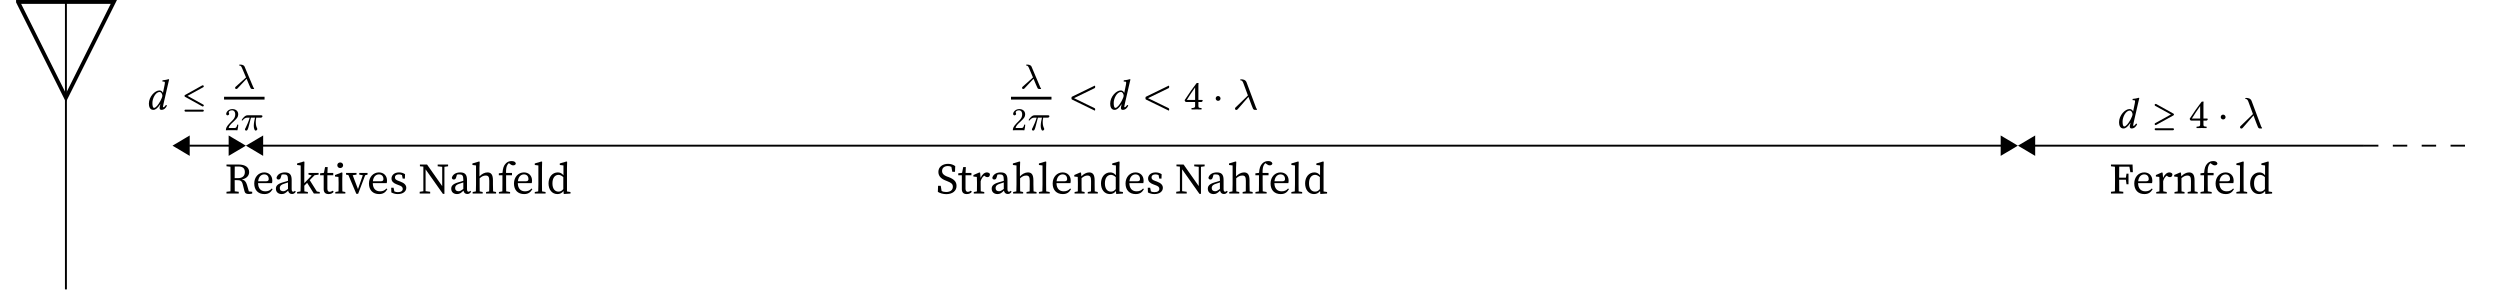
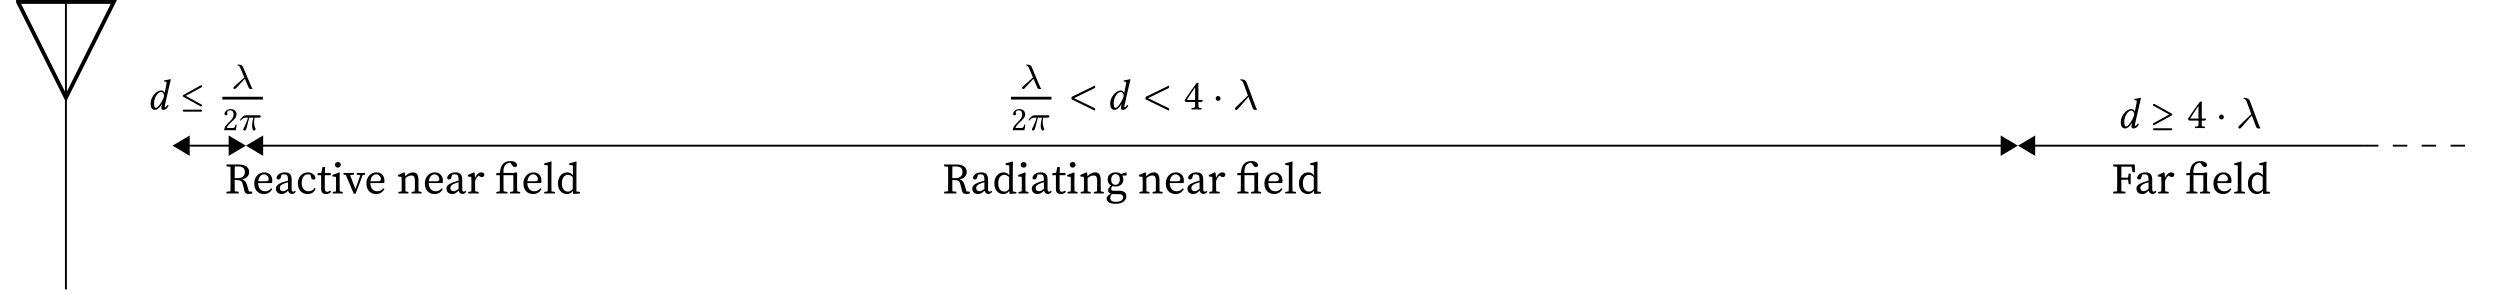
- <svg xmlns="http://www.w3.org/2000/svg" xmlns:xlink="http://www.w3.org/1999/xlink" width="510.235pt" height="60.125pt" viewBox="0 0 510.235 60.125">
+ <svg xmlns="http://www.w3.org/2000/svg" xmlns:xlink="http://www.w3.org/1999/xlink" width="510.235" height="60.125" viewBox="0 0 510.235 60.125">
  <defs>
    <g>
      <g id="glyph-0-0">
        <path d="M 2.516 -1.031 L 2.453 -0.797 C 2.391 -0.578 2.359 -0.422 2.359 -0.312 C 2.359 -0.141 2.422 0.094 2.719 0.094 C 3.266 0.094 3.625 -0.266 3.859 -0.766 C 3.812 -0.844 3.766 -0.906 3.656 -0.906 C 3.406 -0.578 3.25 -0.438 3.156 -0.438 C 3.125 -0.438 3.047 -0.453 3.047 -0.562 C 3.047 -0.641 3.109 -0.891 3.141 -1.062 L 4.078 -5.156 C 4.203 -5.734 4.297 -6.078 4.297 -6.078 C 4.297 -6.141 4.266 -6.172 4.188 -6.172 C 3.953 -6.078 3.312 -5.969 2.953 -5.938 L 2.922 -5.734 C 2.922 -5.703 2.938 -5.688 2.969 -5.688 L 3.25 -5.672 C 3.359 -5.672 3.438 -5.609 3.438 -5.422 C 3.438 -5.328 3.406 -5.172 3.375 -4.984 L 3.047 -3.391 L 3.031 -3.391 C 2.922 -3.656 2.672 -3.875 2.328 -3.875 C 1.391 -3.875 0.172 -2.578 0.172 -1.188 C 0.172 -0.703 0.297 0.094 1.078 0.094 C 1.531 0.094 1.953 -0.266 2.484 -1.047 Z M 2.516 -1.719 C 2.078 -0.922 1.578 -0.312 1.234 -0.312 C 0.953 -0.312 0.891 -0.828 0.891 -1.328 C 0.891 -2.266 1.547 -3.562 2.359 -3.562 C 2.703 -3.562 2.922 -3.109 2.922 -2.797 C 2.922 -2.594 2.766 -2.188 2.516 -1.719 Z M 2.516 -1.719 " />
      </g>
      <g id="glyph-0-1">
        <path d="M 0.969 -2.297 L 5.203 -4.359 C 5.312 -4.469 5.312 -4.75 5.203 -4.859 L 0.516 -2.578 C 0.469 -2.516 0.438 -2.391 0.438 -2.297 C 0.438 -2.219 0.469 -2.078 0.516 -2.031 L 5.203 0.25 C 5.312 0.156 5.312 -0.125 5.203 -0.234 Z M 0.969 -2.297 " />
      </g>
      <g id="glyph-0-2">
        <path d="M 3.797 -1.938 L 3.062 -1.938 L 3.062 -4.516 C 3.062 -4.969 3.062 -5.312 3.094 -5.375 L 3.062 -5.391 L 2.781 -5.391 C 2.719 -5.391 2.672 -5.344 2.641 -5.297 C 2.094 -4.609 1.062 -3.156 0.25 -1.891 C 0.281 -1.766 0.328 -1.516 0.594 -1.516 L 2.391 -1.516 L 2.391 -0.703 C 2.391 -0.297 2.062 -0.297 1.688 -0.281 C 1.625 -0.219 1.625 -0.031 1.688 0.016 C 1.969 0.016 2.312 0 2.719 0 C 3.062 0 3.406 0.016 3.688 0.016 C 3.734 -0.031 3.734 -0.219 3.688 -0.281 C 3.25 -0.312 3.062 -0.297 3.062 -0.703 L 3.062 -1.516 L 3.672 -1.516 C 3.797 -1.516 3.938 -1.688 3.938 -1.797 C 3.938 -1.891 3.906 -1.938 3.797 -1.938 Z M 2.391 -4.484 L 2.391 -1.938 L 0.703 -1.938 C 1.156 -2.656 1.781 -3.656 2.391 -4.484 Z M 2.391 -4.484 " />
      </g>
      <g id="glyph-1-0">
        <path d="M 4.25 0.047 L 0.719 0.047 C 0.594 0.047 0.516 0.125 0.516 0.25 C 0.516 0.359 0.594 0.453 0.719 0.453 L 4.25 0.453 C 4.359 0.453 4.453 0.359 4.453 0.25 C 4.453 0.125 4.359 0.047 4.25 0.047 Z M 4.25 -4.922 C 4.203 -4.922 4.172 -4.906 4.141 -4.906 L 0.609 -2.938 C 0.547 -2.906 0.516 -2.844 0.516 -2.766 C 0.516 -2.672 0.547 -2.625 0.609 -2.578 L 4.141 -0.625 C 4.172 -0.609 4.203 -0.594 4.25 -0.594 C 4.344 -0.594 4.453 -0.688 4.453 -0.812 C 4.453 -0.875 4.406 -0.953 4.344 -0.984 L 1.125 -2.766 L 4.344 -4.531 C 4.406 -4.578 4.453 -4.641 4.453 -4.719 C 4.453 -4.844 4.344 -4.922 4.25 -4.922 Z M 4.25 -4.922 " />
      </g>
      <g id="glyph-1-1">
        <path d="M 4.25 0.047 L 0.719 0.047 C 0.594 0.047 0.516 0.125 0.516 0.25 C 0.516 0.359 0.594 0.453 0.719 0.453 L 4.25 0.453 C 4.359 0.453 4.453 0.359 4.453 0.25 C 4.453 0.125 4.359 0.047 4.25 0.047 Z M 0.719 -0.594 C 0.75 -0.594 0.781 -0.609 0.812 -0.625 L 4.344 -2.578 C 4.406 -2.625 4.453 -2.672 4.453 -2.766 C 4.453 -2.844 4.406 -2.906 4.344 -2.938 L 0.812 -4.906 C 0.781 -4.906 0.75 -4.922 0.719 -4.922 C 0.609 -4.922 0.516 -4.844 0.516 -4.719 C 0.516 -4.641 0.547 -4.578 0.609 -4.531 L 3.828 -2.766 L 0.609 -0.984 C 0.547 -0.953 0.516 -0.875 0.516 -0.812 C 0.516 -0.688 0.609 -0.594 0.719 -0.594 Z M 0.719 -0.594 " />
      </g>
      <g id="glyph-2-0">
        <path d="M 2.859 -2.016 C 3.203 -1.219 3.609 -0.188 3.688 -0.094 C 3.828 0.078 3.953 0.078 4.062 0.078 L 4.203 0.078 C 4.344 0.078 4.406 0.078 4.406 -0.016 C 4.406 -0.047 4.391 -0.078 4.375 -0.078 C 4.281 -0.156 4.219 -0.328 4.188 -0.391 L 2.469 -4.453 C 2.422 -4.578 2.281 -4.906 1.531 -4.906 C 1.438 -4.906 1.344 -4.906 1.344 -4.797 C 1.344 -4.719 1.406 -4.703 1.453 -4.703 C 1.594 -4.688 1.734 -4.656 1.906 -4.266 L 2.75 -2.281 L 0.656 -0.406 C 0.578 -0.328 0.516 -0.281 0.516 -0.156 C 0.516 0.016 0.656 0.078 0.766 0.078 C 0.891 0.078 0.984 0 1 -0.031 Z M 2.859 -2.016 " />
      </g>
      <g id="glyph-2-1">
        <path d="M 2.203 -2.562 L 3.031 -2.562 C 2.938 -2.141 2.781 -1.5 2.781 -0.938 C 2.781 -0.656 2.812 -0.469 2.859 -0.312 C 2.969 0.047 3.062 0.078 3.172 0.078 C 3.328 0.078 3.5 -0.078 3.5 -0.25 C 3.5 -0.297 3.484 -0.328 3.453 -0.406 C 3.312 -0.656 3.188 -1.062 3.188 -1.641 C 3.188 -1.781 3.188 -2.062 3.281 -2.562 L 4.172 -2.562 C 4.297 -2.562 4.344 -2.562 4.422 -2.625 C 4.531 -2.688 4.547 -2.797 4.547 -2.844 C 4.547 -3.047 4.359 -3.047 4.25 -3.047 L 1.578 -3.047 C 1.297 -3.047 1.094 -2.984 0.781 -2.688 C 0.594 -2.516 0.312 -2.141 0.312 -2.078 C 0.312 -1.984 0.406 -1.984 0.438 -1.984 C 0.516 -1.984 0.516 -2 0.562 -2.062 C 0.922 -2.562 1.359 -2.562 1.516 -2.562 L 1.953 -2.562 C 1.734 -1.781 1.344 -0.953 1.141 -0.531 C 1.094 -0.438 1.031 -0.297 1 -0.266 C 1 -0.234 0.984 -0.203 0.984 -0.156 C 0.984 -0.047 1.062 0.078 1.234 0.078 C 1.516 0.078 1.594 -0.25 1.766 -0.875 Z M 2.203 -2.562 " />
      </g>
      <g id="glyph-3-0">
        <path d="M 0.438 -3.312 C 0.438 -3.156 0.562 -3.031 0.719 -3.031 C 0.828 -3.031 1.047 -3.156 1.047 -3.312 C 1.047 -3.375 1.031 -3.406 1.016 -3.453 C 1 -3.516 0.953 -3.578 0.953 -3.625 C 0.953 -3.812 1.141 -4.062 1.656 -4.062 C 1.906 -4.062 2.281 -3.891 2.281 -3.203 C 2.281 -2.75 2.109 -2.391 1.688 -1.969 L 1.172 -1.453 C 0.484 -0.734 0.375 -0.406 0.375 0.016 C 0.375 0.016 0.734 0 0.953 0 L 2.188 0 C 2.422 0 2.734 0.016 2.734 0.016 C 2.828 -0.359 2.906 -0.891 2.906 -1.109 C 2.875 -1.141 2.781 -1.156 2.703 -1.141 C 2.578 -0.641 2.469 -0.453 2.203 -0.453 L 0.953 -0.453 C 0.953 -0.797 1.438 -1.281 1.469 -1.312 L 2.188 -2 C 2.594 -2.391 2.891 -2.703 2.891 -3.234 C 2.891 -4 2.281 -4.312 1.703 -4.312 C 0.922 -4.312 0.438 -3.734 0.438 -3.312 Z M 0.438 -3.312 " />
      </g>
      <g id="glyph-4-0">
-         <path d="M 2.844 -5.516 C 3.75 -5.516 4.141 -5.109 4.141 -4.375 C 4.141 -3.656 3.703 -3.141 2.734 -3.141 L 2.062 -3.141 C 2.062 -3.984 2.062 -4.734 2.078 -5.516 Z M 0.391 -5.562 L 1.203 -5.469 C 1.219 -4.703 1.219 -3.938 1.219 -3.172 L 1.219 -2.734 C 1.219 -1.969 1.219 -1.203 1.203 -0.453 L 0.391 -0.359 L 0.391 0 L 2.891 0 L 2.891 -0.359 L 2.078 -0.453 C 2.062 -1.172 2.062 -1.891 2.062 -2.734 L 2.5 -2.734 C 3.203 -2.734 3.531 -2.609 3.703 -1.891 L 4.062 -0.484 C 4.172 -0.047 4.406 0.094 4.969 0.094 C 5.25 0.094 5.453 0.047 5.641 0 L 5.641 -0.359 L 4.953 -0.438 L 4.578 -1.75 C 4.375 -2.453 4.062 -2.766 3.516 -2.875 C 4.516 -3.047 5.016 -3.688 5.016 -4.375 C 5.016 -5.344 4.219 -5.922 2.859 -5.922 L 0.391 -5.922 Z M 0.391 -5.562 " />
+         <path d="M 2.844 -5.516 C 3.75 -5.516 4.141 -5.109 4.141 -4.359 C 4.141 -3.656 3.703 -3.141 2.734 -3.141 L 2.062 -3.141 C 2.062 -3.984 2.062 -4.734 2.078 -5.516 Z M 1.219 -2.734 C 1.219 -1.969 1.219 -1.203 1.203 -0.453 L 0.391 -0.359 L 0.391 0 L 2.891 0 L 2.891 -0.359 L 2.078 -0.453 C 2.062 -1.172 2.062 -1.891 2.062 -2.734 L 2.5 -2.734 C 3.203 -2.734 3.531 -2.609 3.703 -1.891 L 4.062 -0.484 C 4.172 -0.047 4.406 0.094 4.969 0.094 C 5.25 0.094 5.453 0.047 5.641 0 L 5.641 -0.359 L 4.953 -0.438 L 4.578 -1.75 C 4.375 -2.453 4.047 -2.766 3.531 -2.875 C 4.516 -3.047 5.016 -3.672 5.016 -4.375 C 5.016 -5.344 4.219 -5.922 2.859 -5.922 L 0.391 -5.922 L 0.391 -5.547 L 1.203 -5.453 C 1.219 -4.703 1.219 -3.938 1.219 -3.172 Z M 1.219 -2.734 " />
      </g>
      <g id="glyph-4-1">
-         <path d="M 2.422 -3.906 C 2.984 -3.906 3.344 -3.562 3.344 -2.953 C 3.344 -2.703 3.25 -2.5 2.766 -2.5 L 1.188 -2.5 C 1.297 -3.516 1.875 -3.906 2.422 -3.906 Z M 2.453 0.109 C 3.359 0.109 3.781 -0.281 4.141 -0.891 L 3.969 -1.031 C 3.609 -0.625 3.203 -0.453 2.656 -0.453 C 1.75 -0.453 1.188 -1.031 1.172 -2.125 L 4.016 -2.125 C 4.047 -2.234 4.078 -2.422 4.078 -2.625 C 4.078 -3.688 3.359 -4.312 2.422 -4.312 C 1.312 -4.312 0.391 -3.406 0.391 -2.047 C 0.391 -0.688 1.203 0.109 2.453 0.109 Z M 2.453 0.109 " />
+         <path d="M 2.375 -3.906 C 2.922 -3.906 3.344 -3.453 3.344 -2.953 C 3.344 -2.703 3.25 -2.5 2.828 -2.5 L 1.219 -2.5 C 1.312 -3.516 1.891 -3.906 2.375 -3.906 Z M 2.438 -4.312 C 1.328 -4.312 0.391 -3.406 0.391 -2.062 C 0.391 -0.703 1.172 0.109 2.375 0.109 C 3.172 0.109 3.734 -0.281 4.062 -0.906 L 3.859 -1.078 C 3.531 -0.703 3.188 -0.453 2.625 -0.453 C 1.781 -0.453 1.219 -1.031 1.188 -2.125 L 4.016 -2.125 C 4.047 -2.234 4.078 -2.422 4.078 -2.625 C 4.078 -3.688 3.359 -4.312 2.438 -4.312 Z M 2.438 -4.312 " />
      </g>
      <g id="glyph-4-2">
-         <path d="M 3.672 0.094 C 3.984 0.094 4.234 -0.031 4.453 -0.375 L 4.266 -0.562 C 4.172 -0.453 4.078 -0.375 3.922 -0.375 C 3.734 -0.375 3.609 -0.516 3.609 -0.891 L 3.609 -2.781 C 3.609 -3.891 3.172 -4.312 2.234 -4.312 C 1.328 -4.312 0.688 -3.891 0.516 -3.219 C 0.547 -2.984 0.688 -2.859 0.922 -2.859 C 1.172 -2.859 1.312 -3 1.391 -3.281 L 1.562 -3.859 C 1.75 -3.906 1.906 -3.906 2.031 -3.906 C 2.625 -3.906 2.859 -3.703 2.859 -2.844 L 2.859 -2.594 C 2.531 -2.5 2.203 -2.391 1.859 -2.297 C 0.641 -1.953 0.391 -1.5 0.391 -0.984 C 0.391 -0.25 0.938 0.109 1.578 0.109 C 2.109 0.109 2.391 -0.109 2.891 -0.594 C 2.953 -0.172 3.25 0.094 3.672 0.094 Z M 1.188 -1.109 C 1.188 -1.391 1.25 -1.75 2.062 -2 C 2.328 -2.094 2.594 -2.172 2.859 -2.266 L 2.859 -0.938 C 2.328 -0.547 2.156 -0.469 1.891 -0.469 C 1.484 -0.469 1.188 -0.656 1.188 -1.109 Z M 1.188 -1.109 " />
+         <path d="M 3.672 0.094 C 3.984 0.094 4.234 -0.031 4.453 -0.375 L 4.266 -0.562 C 4.172 -0.453 4.078 -0.375 3.922 -0.375 C 3.734 -0.375 3.609 -0.516 3.609 -0.891 L 3.609 -2.781 C 3.609 -3.891 3.172 -4.312 2.234 -4.312 C 1.328 -4.312 0.688 -3.891 0.516 -3.219 C 0.547 -2.984 0.688 -2.859 0.922 -2.859 C 1.172 -2.859 1.312 -3 1.391 -3.281 L 1.562 -3.859 C 1.75 -3.906 1.906 -3.906 2.031 -3.906 C 2.625 -3.906 2.859 -3.703 2.859 -2.844 L 2.859 -2.625 C 2.516 -2.531 2.141 -2.422 1.859 -2.328 C 0.672 -1.891 0.391 -1.5 0.391 -0.984 C 0.391 -0.25 0.938 0.109 1.578 0.109 C 2.109 0.109 2.391 -0.109 2.891 -0.594 C 2.953 -0.172 3.25 0.094 3.672 0.094 Z M 1.188 -1.125 C 1.188 -1.391 1.281 -1.719 2.047 -2.031 C 2.234 -2.094 2.562 -2.203 2.859 -2.297 L 2.859 -0.922 C 2.359 -0.578 2.188 -0.469 1.891 -0.469 C 1.484 -0.469 1.188 -0.656 1.188 -1.125 Z M 1.188 -1.125 " />
      </g>
      <g id="glyph-4-3">
-         <path d="M 0.219 0 L 2.422 0 L 2.422 -0.312 L 1.703 -0.438 C 1.703 -0.828 1.688 -1.219 1.688 -1.594 L 2.266 -2.188 L 3.641 0 L 4.844 0 L 4.844 -0.312 L 4.25 -0.422 L 2.797 -2.734 L 3.781 -3.734 L 4.609 -3.859 L 4.609 -4.203 L 2.547 -4.203 L 2.547 -3.859 L 3.203 -3.703 L 2.516 -2.984 L 1.688 -2.125 L 1.688 -5.203 L 1.719 -6.469 L 1.594 -6.547 L 0.219 -6.141 L 0.219 -5.828 L 0.953 -5.734 L 0.953 -1.859 C 0.953 -1.391 0.938 -0.906 0.922 -0.438 L 0.219 -0.312 Z M 0.219 0 " />
+         <path d="M 2.453 -3.906 C 2.594 -3.906 2.766 -3.891 2.922 -3.844 L 3.094 -3.25 C 3.141 -3 3.266 -2.828 3.578 -2.828 C 3.797 -2.828 3.938 -2.938 3.984 -3.172 C 3.859 -3.828 3.203 -4.312 2.422 -4.312 C 1.359 -4.312 0.375 -3.484 0.375 -2.094 C 0.375 -0.719 1.156 0.109 2.359 0.109 C 3.188 0.109 3.766 -0.281 4 -1.016 L 3.781 -1.125 C 3.516 -0.703 3.062 -0.453 2.562 -0.453 C 1.734 -0.453 1.156 -1.062 1.156 -2.172 C 1.156 -3.312 1.703 -3.906 2.453 -3.906 Z M 2.453 -3.906 " />
      </g>
      <g id="glyph-4-4">
-         <path d="M 1.812 0.109 C 2.266 0.109 2.625 -0.047 2.859 -0.359 L 2.641 -0.578 C 2.422 -0.422 2.25 -0.344 2.047 -0.344 C 1.75 -0.344 1.562 -0.547 1.562 -0.984 L 1.562 -3.734 L 2.766 -3.734 L 2.766 -4.203 L 1.578 -4.203 L 1.625 -5.406 L 1.094 -5.406 L 0.859 -4.219 L 0.078 -4.125 L 0.078 -3.734 L 0.812 -3.734 L 0.812 -1.641 C 0.812 -1.297 0.812 -1.109 0.812 -0.891 C 0.812 -0.203 1.188 0.109 1.812 0.109 Z M 1.812 0.109 " />
+         <path d="M 1.562 -0.984 L 1.562 -3.734 L 2.766 -3.734 L 2.766 -4.203 L 1.578 -4.203 L 1.625 -5.406 L 1.094 -5.406 L 0.859 -4.219 L 0.078 -4.125 L 0.078 -3.734 L 0.812 -3.734 L 0.812 -1.641 C 0.812 -1.297 0.812 -1.109 0.812 -0.891 C 0.812 -0.203 1.188 0.109 1.812 0.109 C 2.266 0.109 2.625 -0.047 2.859 -0.359 L 2.641 -0.578 C 2.422 -0.422 2.25 -0.344 2.047 -0.344 C 1.75 -0.344 1.562 -0.547 1.562 -0.984 Z M 1.562 -0.984 " />
      </g>
      <g id="glyph-4-5">
-         <path d="M 0.312 0 L 2.359 0 L 2.359 -0.312 L 1.75 -0.438 C 1.75 -0.891 1.734 -1.469 1.734 -1.859 L 1.734 -3.031 L 1.766 -4.234 L 1.625 -4.312 L 0.25 -3.781 L 0.25 -3.469 L 0.953 -3.391 C 0.969 -3.031 0.984 -2.766 0.984 -2.266 L 0.984 -1.859 C 0.984 -1.453 0.969 -0.891 0.969 -0.438 L 0.312 -0.312 Z M 1.312 -5.203 C 1.641 -5.203 1.906 -5.438 1.906 -5.781 C 1.906 -6.109 1.641 -6.344 1.312 -6.344 C 0.969 -6.344 0.719 -6.109 0.719 -5.781 C 0.719 -5.438 0.969 -5.203 1.312 -5.203 Z M 1.312 -5.203 " />
+         <path d="M 1.359 -5.281 C 1.688 -5.281 1.953 -5.531 1.953 -5.859 C 1.953 -6.203 1.688 -6.422 1.359 -6.422 C 1.016 -6.422 0.766 -6.203 0.766 -5.859 C 0.766 -5.531 1.016 -5.281 1.359 -5.281 Z M 2.359 -0.312 L 1.75 -0.438 C 1.734 -0.891 1.719 -1.469 1.719 -1.859 L 1.719 -3.031 L 1.75 -4.234 L 1.625 -4.312 L 0.25 -3.781 L 0.25 -3.469 L 0.969 -3.391 C 0.984 -3.031 0.984 -2.766 0.984 -2.266 L 0.984 -1.859 C 0.984 -1.469 0.984 -0.891 0.969 -0.438 L 0.312 -0.312 L 0.312 0 L 2.359 0 Z M 2.359 -0.312 " />
      </g>
      <g id="glyph-4-6">
-         <path d="M 2.703 -3.859 L 3.422 -3.734 L 2.438 -0.906 L 1.359 -3.734 L 2.141 -3.859 L 2.141 -4.203 L 0 -4.203 L 0 -3.859 L 0.484 -3.766 L 2.094 0.047 L 2.469 0.047 L 3.906 -3.734 L 4.391 -3.859 L 4.391 -4.203 L 2.703 -4.203 Z M 2.703 -3.859 " />
+         <path d="M 2.703 -3.859 L 3.438 -3.734 L 2.438 -0.906 L 1.359 -3.734 L 2.141 -3.859 L 2.141 -4.203 L 0 -4.203 L 0 -3.859 L 0.484 -3.766 L 2.094 0.047 L 2.469 0.047 L 3.906 -3.734 L 4.391 -3.859 L 4.391 -4.203 L 2.703 -4.203 Z M 2.703 -3.859 " />
      </g>
      <g id="glyph-4-7">
-         <path d="M 1.766 0.109 C 2.906 0.109 3.5 -0.484 3.5 -1.156 C 3.5 -1.703 3.156 -2.125 2.266 -2.453 L 2 -2.547 C 1.391 -2.766 1.188 -2.922 1.188 -3.312 C 1.188 -3.672 1.469 -3.906 2 -3.906 C 2.219 -3.906 2.422 -3.859 2.625 -3.766 L 2.766 -3.047 L 3.219 -3.047 L 3.25 -3.953 C 2.875 -4.188 2.5 -4.312 2.016 -4.312 C 1.031 -4.312 0.484 -3.719 0.484 -3.062 C 0.484 -2.469 0.906 -2.109 1.547 -1.875 L 1.953 -1.719 C 2.516 -1.531 2.781 -1.328 2.781 -0.953 C 2.781 -0.562 2.453 -0.281 1.781 -0.281 C 1.516 -0.281 1.281 -0.328 1.062 -0.438 L 0.906 -1.188 L 0.422 -1.188 L 0.453 -0.219 C 0.891 0 1.281 0.109 1.766 0.109 Z M 1.766 0.109 " />
+         <path d="M 3.328 -4.312 C 2.781 -4.312 2.172 -3.984 1.75 -3.516 L 1.672 -4.234 L 1.531 -4.312 L 0.297 -3.781 L 0.297 -3.469 L 1 -3.391 C 1.016 -3.031 1.031 -2.766 1.031 -2.281 L 1.031 -1.859 C 1.031 -1.453 1.016 -0.891 1.016 -0.438 L 0.359 -0.312 L 0.359 0 L 2.406 0 L 2.406 -0.312 L 1.797 -0.438 C 1.781 -0.891 1.781 -1.469 1.781 -1.859 L 1.781 -3.141 C 2.234 -3.516 2.578 -3.672 2.984 -3.672 C 3.5 -3.672 3.719 -3.422 3.719 -2.609 L 3.719 -1.859 C 3.719 -1.453 3.703 -0.875 3.703 -0.438 L 3.047 -0.312 L 3.047 0 L 5.094 0 L 5.094 -0.312 L 4.469 -0.438 C 4.469 -0.891 4.453 -1.453 4.453 -1.859 L 4.453 -2.672 C 4.453 -3.844 4.078 -4.312 3.328 -4.312 Z M 3.328 -4.312 " />
      </g>
      <g id="glyph-4-8">
-         <path d="M 4.016 -5.562 L 4.938 -5.453 L 4.938 -1.516 L 1.844 -5.922 L 0.391 -5.922 L 0.391 -5.562 L 1.094 -5.5 L 1.094 -0.469 L 0.344 -0.359 L 0.344 0 L 2.484 0 L 2.484 -0.359 L 1.547 -0.484 L 1.547 -4.938 L 5.078 0.062 L 5.391 0.062 L 5.391 -5.453 L 6.141 -5.562 L 6.141 -5.922 L 4.016 -5.922 Z M 4.016 -5.562 " />
+         <path d="M 0.375 0 L 2.516 0 L 2.516 -0.312 L 1.797 -0.453 C 1.781 -0.891 1.781 -1.469 1.781 -1.859 L 1.781 -2.516 C 1.922 -3.031 2.156 -3.391 2.516 -3.656 L 2.625 -3.562 C 2.781 -3.422 2.953 -3.344 3.156 -3.344 C 3.516 -3.344 3.672 -3.578 3.672 -3.984 C 3.578 -4.188 3.312 -4.312 3.047 -4.312 C 2.562 -4.312 2.062 -3.891 1.766 -3.188 L 1.672 -4.234 L 1.531 -4.312 L 0.297 -3.781 L 0.297 -3.469 L 1 -3.391 C 1.016 -3.031 1.031 -2.766 1.031 -2.281 L 1.031 -1.859 C 1.031 -1.453 1.016 -0.875 1.016 -0.438 L 0.375 -0.312 Z M 0.375 0 " />
      </g>
      <g id="glyph-4-9">
-         <path d="M 0.266 0 L 2.312 0 L 2.312 -0.312 L 1.703 -0.438 C 1.703 -0.891 1.688 -1.469 1.688 -1.859 L 1.688 -3.109 C 2.141 -3.516 2.5 -3.672 2.938 -3.672 C 3.453 -3.672 3.656 -3.422 3.656 -2.609 L 3.656 -1.859 C 3.656 -1.453 3.656 -0.875 3.641 -0.438 L 3 -0.312 L 3 0 L 5.047 0 L 5.047 -0.312 L 4.438 -0.438 C 4.422 -0.891 4.406 -1.453 4.406 -1.859 L 4.406 -2.672 C 4.406 -3.844 4.047 -4.312 3.281 -4.312 C 2.719 -4.312 2.094 -3.984 1.656 -3.5 L 1.656 -5.203 L 1.703 -6.469 L 1.578 -6.547 L 0.219 -6.141 L 0.219 -5.828 L 0.953 -5.734 L 0.953 -1.859 C 0.953 -1.469 0.938 -0.891 0.922 -0.438 L 0.266 -0.312 Z M 0.266 0 " />
+         <path d="M 0.312 0 L 2.594 0 L 2.594 -0.312 L 1.797 -0.453 C 1.797 -0.922 1.781 -1.391 1.781 -1.859 L 1.781 -3.734 L 3.781 -3.734 C 3.797 -3.281 3.797 -2.922 3.797 -2.312 L 3.797 -1.859 C 3.797 -1.469 3.797 -0.891 3.781 -0.438 L 3.125 -0.312 L 3.125 0 L 5.172 0 L 5.172 -0.312 L 4.578 -0.438 C 4.562 -0.891 4.547 -1.469 4.547 -1.859 L 4.547 -3.062 L 4.578 -4.234 L 4.438 -4.312 L 3.781 -4.203 L 1.766 -4.203 C 1.75 -5.062 1.875 -5.547 2.188 -5.875 C 2.422 -6.109 2.766 -6.266 3.172 -6.297 L 3.562 -5.75 C 3.719 -5.531 3.906 -5.391 4.125 -5.391 C 4.359 -5.391 4.516 -5.547 4.562 -5.734 C 4.562 -6.281 3.969 -6.625 3.188 -6.625 C 2.688 -6.625 2.188 -6.5 1.766 -6.125 C 1.297 -5.703 1.125 -5.172 1.047 -4.219 L 0.297 -4.125 L 0.297 -3.734 L 1.031 -3.734 L 1.031 -1.859 C 1.031 -1.391 1.031 -0.906 1.016 -0.438 L 0.312 -0.312 Z M 0.312 0 " />
      </g>
      <g id="glyph-4-10">
-         <path d="M 0.312 0 L 2.594 0 L 2.594 -0.312 L 1.797 -0.453 C 1.797 -0.922 1.781 -1.391 1.781 -1.859 L 1.781 -3.734 L 2.984 -3.734 L 2.984 -4.203 L 1.766 -4.203 C 1.75 -5.125 1.859 -5.578 2.094 -5.922 C 2.172 -6.047 2.25 -6.141 2.359 -6.203 L 2.594 -6.016 C 2.812 -5.844 3 -5.75 3.234 -5.75 C 3.562 -5.75 3.75 -5.922 3.766 -6.156 C 3.672 -6.5 3.328 -6.625 2.922 -6.625 C 2.516 -6.625 2.125 -6.531 1.766 -6.188 C 1.266 -5.703 1.125 -5.156 1.047 -4.219 L 0.297 -4.125 L 0.297 -3.734 L 1.031 -3.734 L 1.031 -1.859 C 1.031 -1.391 1.031 -0.906 1.016 -0.438 L 0.312 -0.312 Z M 0.312 0 " />
+         <path d="M 0.219 -6.141 L 0.219 -5.828 L 0.953 -5.734 L 0.953 -1.859 C 0.953 -1.391 0.938 -0.922 0.922 -0.438 L 0.219 -0.312 L 0.219 0 L 2.422 0 L 2.422 -0.312 L 1.703 -0.438 C 1.703 -0.906 1.688 -1.391 1.688 -1.859 L 1.688 -5.203 L 1.719 -6.469 L 1.594 -6.531 Z M 0.219 -6.141 " />
      </g>
      <g id="glyph-4-11">
-         <path d="M 0.219 0 L 2.422 0 L 2.422 -0.312 L 1.703 -0.438 C 1.703 -0.906 1.688 -1.391 1.688 -1.859 L 1.688 -5.203 L 1.719 -6.469 L 1.594 -6.547 L 0.219 -6.141 L 0.219 -5.828 L 0.953 -5.734 L 0.953 -1.859 C 0.953 -1.391 0.938 -0.922 0.922 -0.438 L 0.219 -0.312 Z M 0.219 0 " />
+         <path d="M 1.188 -2.078 C 1.188 -3.281 1.766 -3.812 2.422 -3.812 C 2.703 -3.812 3 -3.703 3.406 -3.359 L 3.406 -0.906 C 3.094 -0.531 2.812 -0.391 2.422 -0.391 C 1.719 -0.391 1.188 -0.922 1.188 -2.078 Z M 4.875 0 L 4.875 -0.312 L 4.156 -0.422 L 4.156 -5.203 L 4.188 -6.469 L 4.062 -6.531 L 2.688 -6.141 L 2.688 -5.828 L 3.438 -5.734 L 3.438 -3.734 C 3.078 -4.172 2.703 -4.312 2.281 -4.312 C 1.203 -4.312 0.391 -3.406 0.391 -2.062 C 0.391 -0.766 1.125 0.109 2.203 0.109 C 2.75 0.109 3.125 -0.109 3.438 -0.531 L 3.5 0.094 Z M 4.875 0 " />
      </g>
      <g id="glyph-4-12">
-         <path d="M 1.188 -2.078 C 1.188 -3.281 1.766 -3.812 2.422 -3.812 C 2.703 -3.812 3 -3.703 3.406 -3.359 L 3.406 -0.906 C 3.094 -0.531 2.812 -0.391 2.422 -0.391 C 1.719 -0.391 1.188 -0.922 1.188 -2.078 Z M 3.5 0.094 L 4.875 0 L 4.875 -0.312 L 4.156 -0.422 L 4.156 -5.203 L 4.188 -6.469 L 4.062 -6.547 L 2.688 -6.141 L 2.688 -5.828 L 3.438 -5.734 L 3.438 -3.734 C 3.062 -4.172 2.703 -4.312 2.281 -4.312 C 1.203 -4.312 0.391 -3.406 0.391 -2.062 C 0.391 -0.766 1.125 0.109 2.203 0.109 C 2.75 0.109 3.125 -0.109 3.438 -0.516 Z M 3.5 0.094 " />
+         <path d="M 2.125 -3.953 C 2.672 -3.953 3 -3.516 3 -2.891 C 3 -2.234 2.656 -1.766 2.094 -1.766 C 1.547 -1.766 1.234 -2.203 1.234 -2.859 C 1.234 -3.5 1.578 -3.953 2.125 -3.953 Z M 0.516 -2.859 C 0.516 -2.266 0.781 -1.844 1.203 -1.625 C 0.766 -1.219 0.594 -0.906 0.594 -0.641 C 0.594 -0.297 0.797 -0.078 1.188 0.031 C 0.531 0.359 0.312 0.656 0.312 1.047 C 0.312 1.672 0.859 2.109 2.156 2.109 C 3.594 2.109 4.328 1.359 4.328 0.578 C 4.328 -0.125 3.875 -0.562 2.906 -0.562 L 1.75 -0.562 C 1.328 -0.562 1.234 -0.703 1.234 -0.953 C 1.234 -1.156 1.312 -1.312 1.453 -1.516 C 1.656 -1.453 1.875 -1.422 2.109 -1.422 C 3.031 -1.422 3.719 -1.938 3.719 -2.859 C 3.719 -3.188 3.641 -3.453 3.516 -3.672 L 4.375 -3.672 L 4.375 -4.234 L 4.25 -4.312 L 3.25 -3.969 C 2.969 -4.203 2.578 -4.312 2.125 -4.312 C 1.203 -4.312 0.516 -3.797 0.516 -2.859 Z M 2.188 1.703 C 1.484 1.703 1.047 1.484 1.047 0.906 C 1.047 0.609 1.141 0.375 1.391 0.109 C 1.5 0.109 1.625 0.125 1.75 0.125 L 2.781 0.125 C 3.422 0.125 3.672 0.422 3.672 0.812 C 3.672 1.312 3.141 1.703 2.188 1.703 Z M 2.188 1.703 " />
      </g>
      <g id="glyph-4-13">
-         <path d="M 2.078 0.125 C 3.312 0.125 4.172 -0.5 4.172 -1.547 C 4.172 -2.391 3.719 -2.906 2.562 -3.359 L 2.203 -3.484 C 1.578 -3.734 1.219 -4.062 1.219 -4.609 C 1.219 -5.266 1.734 -5.609 2.406 -5.609 C 2.672 -5.609 2.906 -5.562 3.125 -5.438 L 3.312 -4.438 L 3.859 -4.438 L 3.906 -5.594 C 3.531 -5.875 3.047 -6.062 2.453 -6.062 C 1.328 -6.062 0.469 -5.438 0.469 -4.422 C 0.469 -3.516 1.078 -2.984 1.984 -2.641 L 2.328 -2.5 C 3.094 -2.203 3.422 -1.953 3.422 -1.375 C 3.422 -0.703 2.891 -0.312 2.047 -0.312 C 1.672 -0.312 1.406 -0.375 1.125 -0.531 L 0.953 -1.578 L 0.406 -1.578 L 0.359 -0.344 C 0.766 -0.078 1.422 0.125 2.078 0.125 Z M 2.078 0.125 " />
-       </g>
-       <g id="glyph-4-14">
-         <path d="M 0.375 0 L 2.516 0 L 2.516 -0.312 L 1.797 -0.453 C 1.781 -0.891 1.781 -1.469 1.781 -1.859 L 1.781 -2.516 C 1.922 -3.031 2.156 -3.391 2.516 -3.656 L 2.625 -3.562 C 2.781 -3.422 2.953 -3.344 3.156 -3.344 C 3.516 -3.344 3.672 -3.578 3.672 -3.984 C 3.578 -4.188 3.312 -4.312 3.047 -4.312 C 2.562 -4.312 2.062 -3.891 1.766 -3.188 L 1.672 -4.234 L 1.531 -4.312 L 0.297 -3.781 L 0.297 -3.469 L 1 -3.391 C 1.016 -3.031 1.031 -2.766 1.031 -2.281 L 1.031 -1.859 C 1.031 -1.453 1.016 -0.875 1.016 -0.438 L 0.375 -0.312 Z M 0.375 0 " />
-       </g>
-       <g id="glyph-4-15">
-         <path d="M 0.359 0 L 2.406 0 L 2.406 -0.312 L 1.797 -0.438 C 1.781 -0.891 1.781 -1.469 1.781 -1.859 L 1.781 -3.141 C 2.234 -3.516 2.578 -3.672 2.984 -3.672 C 3.5 -3.672 3.719 -3.422 3.719 -2.609 L 3.719 -1.859 C 3.719 -1.453 3.703 -0.875 3.703 -0.438 L 3.047 -0.312 L 3.047 0 L 5.094 0 L 5.094 -0.312 L 4.469 -0.438 C 4.469 -0.891 4.453 -1.453 4.453 -1.859 L 4.453 -2.672 C 4.453 -3.844 4.078 -4.312 3.328 -4.312 C 2.781 -4.312 2.172 -3.984 1.75 -3.516 L 1.672 -4.234 L 1.531 -4.312 L 0.297 -3.781 L 0.297 -3.469 L 1 -3.391 C 1.016 -3.031 1.031 -2.766 1.031 -2.281 L 1.031 -1.859 C 1.031 -1.453 1.016 -0.891 1.016 -0.438 L 0.359 -0.312 Z M 0.359 0 " />
-       </g>
-       <g id="glyph-4-16">
-         <path d="M 0.391 -5.562 L 1.203 -5.469 C 1.219 -4.703 1.219 -3.938 1.219 -3.172 L 1.219 -2.734 C 1.219 -1.969 1.219 -1.203 1.203 -0.453 L 0.391 -0.359 L 0.391 0 L 2.906 0 L 2.906 -0.359 L 2.078 -0.453 C 2.062 -1.188 2.062 -1.938 2.062 -2.812 L 3.438 -2.812 L 3.562 -1.891 L 3.969 -1.891 L 3.969 -4.062 L 3.562 -4.062 L 3.438 -3.234 L 2.062 -3.234 C 2.062 -3.953 2.062 -4.734 2.078 -5.484 L 4.156 -5.484 L 4.344 -4.359 L 4.859 -4.359 L 4.797 -5.922 L 0.391 -5.922 Z M 0.391 -5.562 " />
+         <path d="M 1.219 -2.734 C 1.219 -1.969 1.219 -1.203 1.203 -0.453 L 0.391 -0.359 L 0.391 0 L 2.906 0 L 2.906 -0.359 L 2.078 -0.453 C 2.062 -1.188 2.062 -1.938 2.062 -2.812 L 3.438 -2.812 L 3.562 -1.891 L 3.969 -1.891 L 3.969 -4.062 L 3.562 -4.062 L 3.438 -3.234 L 2.062 -3.234 C 2.062 -3.953 2.062 -4.719 2.078 -5.469 L 4.156 -5.469 L 4.344 -4.344 L 4.859 -4.344 L 4.797 -5.922 L 0.391 -5.922 L 0.391 -5.547 L 1.203 -5.453 C 1.219 -4.703 1.219 -3.938 1.219 -3.172 Z M 1.219 -2.734 " />
      </g>
      <g id="glyph-5-0">
        <path d="M 1 -2.734 C 0.719 -2.734 0.516 -2.5 0.516 -2.234 C 0.516 -1.953 0.75 -1.75 1 -1.75 C 1.297 -1.75 1.5 -1.969 1.5 -2.234 C 1.5 -2.516 1.266 -2.734 1 -2.734 Z M 1 -2.734 " />
      </g>
      <g id="glyph-6-0">
        <path d="M 3.234 -2.562 C 3.75 -1.234 4.078 -0.25 4.172 -0.125 C 4.344 0.094 4.406 0.094 4.672 0.094 L 4.875 0.094 C 4.938 0.094 4.984 0.062 4.984 0 C 4.984 -0.047 4.969 -0.062 4.938 -0.094 C 4.828 -0.219 4.781 -0.328 4.734 -0.484 L 2.844 -5.531 C 2.641 -6.078 2.062 -6.141 1.75 -6.141 C 1.656 -6.141 1.547 -6.141 1.547 -6.016 C 1.547 -5.938 1.625 -5.922 1.719 -5.922 C 1.984 -5.875 2.094 -5.625 2.219 -5.297 L 3.125 -2.844 L 0.641 -0.438 C 0.547 -0.359 0.484 -0.297 0.484 -0.156 C 0.484 0.031 0.641 0.109 0.766 0.109 C 0.906 0.109 1.016 -0.016 1.047 -0.047 Z M 3.234 -2.562 " />
      </g>
    </g>
    <clipPath id="clip-0">
      <path clip-rule="nonzero" d="M 13 0 L 14 0 L 14 59.262 L 13 59.262 Z M 13 0 " />
    </clipPath>
    <clipPath id="clip-1">
      <path clip-rule="nonzero" d="M 3.281 0 L 35 0 L 35 32 L 3.281 32 Z M 3.281 0 " />
    </clipPath>
    <clipPath id="clip-2">
      <path clip-rule="nonzero" d="M 482 29 L 506.199 29 L 506.199 30 L 482 30 Z M 482 29 " />
    </clipPath>
  </defs>
  <g clip-path="url(#clip-0)">
    <path fill="none" stroke-width="0.399" stroke-linecap="butt" stroke-linejoin="miter" stroke="rgb(0%, 0%, 0%)" stroke-opacity="1" stroke-miterlimit="10" d="M -0.2 -0 L -0.2 59.53 " transform="matrix(0.985656, 0, 0, -0.985656, 13.65057, 59.06641)" />
  </g>
  <g clip-path="url(#clip-1)">
    <path fill="none" stroke-width="0.797" stroke-linecap="butt" stroke-linejoin="miter" stroke="rgb(0%, 0%, 0%)" stroke-opacity="1" stroke-miterlimit="10" d="M -0.2 59.53 L 9.723 59.53 L -0.2 39.686 L -10.12 59.53 L -0.2 59.53 " transform="matrix(0.985656, 0, 0, -0.985656, 13.65057, 59.06641)" />
  </g>
  <path fill="none" stroke-width="0.399" stroke-linecap="butt" stroke-linejoin="miter" stroke="rgb(0%, 0%, 0%)" stroke-opacity="1" stroke-miterlimit="10" d="M 25.334 29.763 L 33.597 29.763 " transform="matrix(0.985656, 0, 0, -0.985656, 13.65057, 59.06641)" />
  <path fill-rule="nonzero" fill="rgb(0%, 0%, 0%)" fill-opacity="1" stroke-width="0.399" stroke-linecap="butt" stroke-linejoin="miter" stroke="rgb(0%, 0%, 0%)" stroke-opacity="1" stroke-miterlimit="10" d="M 3.172 0.001 L 0.2 1.765 L 0.2 -1.762 Z M 3.172 0.001 " transform="matrix(-0.985656, 0, 0, 0.985656, 38.72054, 29.72933)" />
  <path fill-rule="nonzero" fill="rgb(0%, 0%, 0%)" fill-opacity="1" stroke-width="0.399" stroke-linecap="butt" stroke-linejoin="miter" stroke="rgb(0%, 0%, 0%)" stroke-opacity="1" stroke-miterlimit="10" d="M 3.173 -0.001 L 0.201 1.762 L 0.201 -1.765 Z M 3.173 -0.001 " transform="matrix(0.985656, 0, 0, -0.985656, 46.66554, 29.72933)" />
  <g fill="rgb(0%, 0%, 0%)" fill-opacity="1">
-     <use xlink:href="#glyph-0-0" x="30.215" y="22.331" />
-   </g>
-   <g fill="rgb(0%, 0%, 0%)" fill-opacity="1">
-     <use xlink:href="#glyph-1-0" x="37.142" y="22.331" />
-   </g>
-   <g fill="rgb(0%, 0%, 0%)" fill-opacity="1">
-     <use xlink:href="#glyph-2-0" x="47.464" y="18.089" />
-   </g>
-   <path fill="none" stroke-width="0.583" stroke-linecap="butt" stroke-linejoin="miter" stroke="rgb(0%, 0%, 0%)" stroke-opacity="1" stroke-miterlimit="10" d="M -0.001 -0.002 L 8.385 -0.002 " transform="matrix(0.985656, 0, 0, -0.985656, 45.72775, 20.03345)" />
-   <g fill="rgb(0%, 0%, 0%)" fill-opacity="1">
-     <use xlink:href="#glyph-3-0" x="45.728" y="26.573" />
-   </g>
-   <g fill="rgb(0%, 0%, 0%)" fill-opacity="1">
-     <use xlink:href="#glyph-2-1" x="49.015" y="26.573" />
-   </g>
-   <g fill="rgb(0%, 0%, 0%)" fill-opacity="1">
-     <use xlink:href="#glyph-4-0" x="45.834" y="39.5" />
-   </g>
-   <g fill="rgb(0%, 0%, 0%)" fill-opacity="1">
-     <use xlink:href="#glyph-4-1" x="51.499" y="39.5" />
-   </g>
-   <g fill="rgb(0%, 0%, 0%)" fill-opacity="1">
-     <use xlink:href="#glyph-4-2" x="55.918" y="39.5" />
-     <use xlink:href="#glyph-4-3" x="60.417" y="39.5" />
-     <use xlink:href="#glyph-4-4" x="65.251" y="39.5" />
-     <use xlink:href="#glyph-4-5" x="68.123" y="39.5" />
-   </g>
-   <g fill="rgb(0%, 0%, 0%)" fill-opacity="1">
-     <use xlink:href="#glyph-4-6" x="70.624" y="39.5" />
-   </g>
-   <g fill="rgb(0%, 0%, 0%)" fill-opacity="1">
-     <use xlink:href="#glyph-4-1" x="74.91" y="39.5" />
-     <use xlink:href="#glyph-4-7" x="79.418" y="39.5" />
-   </g>
-   <g fill="rgb(0%, 0%, 0%)" fill-opacity="1">
-     <use xlink:href="#glyph-4-8" x="85.312" y="39.5" />
-   </g>
-   <g fill="rgb(0%, 0%, 0%)" fill-opacity="1">
-     <use xlink:href="#glyph-4-2" x="91.702" y="39.5" />
-     <use xlink:href="#glyph-4-9" x="96.201" y="39.5" />
-     <use xlink:href="#glyph-4-10" x="101.512" y="39.5" />
-   </g>
-   <g fill="rgb(0%, 0%, 0%)" fill-opacity="1">
-     <use xlink:href="#glyph-4-1" x="104.508" y="39.5" />
-   </g>
-   <g fill="rgb(0%, 0%, 0%)" fill-opacity="1">
-     <use xlink:href="#glyph-4-11" x="108.927" y="39.5" />
-     <use xlink:href="#glyph-4-12" x="111.561" y="39.5" />
+     <use xlink:href="#glyph-0-0" x="30.559" y="22.331" />
+   </g>
+   <g fill="rgb(0%, 0%, 0%)" fill-opacity="1">
+     <use xlink:href="#glyph-1-0" x="36.797" y="22.331" />
+   </g>
+   <g fill="rgb(0%, 0%, 0%)" fill-opacity="1">
+     <use xlink:href="#glyph-2-0" x="47.119" y="18.089" />
+   </g>
+   <path fill="none" stroke-width="0.583" stroke-linecap="butt" stroke-linejoin="miter" stroke="rgb(0%, 0%, 0%)" stroke-opacity="1" stroke-miterlimit="10" d="M 0 -0.002 L 8.386 -0.002 " transform="matrix(0.985656, 0, 0, -0.985656, 45.38277, 20.03345)" />
+   <g fill="rgb(0%, 0%, 0%)" fill-opacity="1">
+     <use xlink:href="#glyph-3-0" x="45.383" y="26.573" />
+   </g>
+   <g fill="rgb(0%, 0%, 0%)" fill-opacity="1">
+     <use xlink:href="#glyph-2-1" x="48.671" y="26.573" />
+   </g>
+   <g fill="rgb(0%, 0%, 0%)" fill-opacity="1">
+     <use xlink:href="#glyph-4-0" x="45.834" y="39.491" />
+   </g>
+   <g fill="rgb(0%, 0%, 0%)" fill-opacity="1">
+     <use xlink:href="#glyph-4-1" x="51.499" y="39.491" />
+   </g>
+   <g fill="rgb(0%, 0%, 0%)" fill-opacity="1">
+     <use xlink:href="#glyph-4-2" x="55.918" y="39.491" />
+     <use xlink:href="#glyph-4-3" x="60.417" y="39.491" />
+     <use xlink:href="#glyph-4-4" x="64.729" y="39.491" />
+     <use xlink:href="#glyph-4-5" x="67.602" y="39.491" />
+   </g>
+   <g fill="rgb(0%, 0%, 0%)" fill-opacity="1">
+     <use xlink:href="#glyph-4-6" x="70.103" y="39.491" />
+   </g>
+   <g fill="rgb(0%, 0%, 0%)" fill-opacity="1">
+     <use xlink:href="#glyph-4-1" x="74.389" y="39.491" />
+   </g>
+   <g fill="rgb(0%, 0%, 0%)" fill-opacity="1">
+     <use xlink:href="#glyph-4-7" x="80.955" y="39.491" />
+     <use xlink:href="#glyph-4-1" x="86.311" y="39.491" />
+   </g>
+   <g fill="rgb(0%, 0%, 0%)" fill-opacity="1">
+     <use xlink:href="#glyph-4-2" x="90.73" y="39.491" />
+   </g>
+   <g fill="rgb(0%, 0%, 0%)" fill-opacity="1">
+     <use xlink:href="#glyph-4-8" x="95.184" y="39.491" />
+   </g>
+   <g fill="rgb(0%, 0%, 0%)" fill-opacity="1">
+     <use xlink:href="#glyph-4-9" x="100.982" y="39.491" />
+     <use xlink:href="#glyph-4-1" x="106.435" y="39.491" />
+   </g>
+   <g fill="rgb(0%, 0%, 0%)" fill-opacity="1">
+     <use xlink:href="#glyph-4-10" x="110.854" y="39.491" />
+     <use xlink:href="#glyph-4-11" x="113.487" y="39.491" />
  </g>
  <path fill="none" stroke-width="0.399" stroke-linecap="butt" stroke-linejoin="miter" stroke="rgb(0%, 0%, 0%)" stroke-opacity="1" stroke-miterlimit="10" d="M 40.54 29.763 L 400.52 29.763 " transform="matrix(0.985656, 0, 0, -0.985656, 13.65057, 59.06641)" />
  <path fill-rule="nonzero" fill="rgb(0%, 0%, 0%)" fill-opacity="1" stroke-width="0.399" stroke-linecap="butt" stroke-linejoin="miter" stroke="rgb(0%, 0%, 0%)" stroke-opacity="1" stroke-miterlimit="10" d="M 3.174 0.001 L 0.198 1.765 L 0.198 -1.762 Z M 3.174 0.001 " transform="matrix(-0.985656, 0, 0, 0.985656, 53.70702, 29.72933)" />
  <path fill-rule="nonzero" fill="rgb(0%, 0%, 0%)" fill-opacity="1" stroke-width="0.399" stroke-linecap="butt" stroke-linejoin="miter" stroke="rgb(0%, 0%, 0%)" stroke-opacity="1" stroke-miterlimit="10" d="M 3.173 -0.001 L 0.2 1.762 L 0.2 -1.765 Z M 3.173 -0.001 " transform="matrix(0.985656, 0, 0, -0.985656, 408.3261, 29.72933)" />
  <g fill="rgb(0%, 0%, 0%)" fill-opacity="1">
    <use xlink:href="#glyph-2-0" x="208.076" y="18.089" />
  </g>
  <path fill="none" stroke-width="0.583" stroke-linecap="butt" stroke-linejoin="miter" stroke="rgb(0%, 0%, 0%)" stroke-opacity="1" stroke-miterlimit="10" d="M 0.001 -0.002 L 8.383 -0.002 " transform="matrix(0.985656, 0, 0, -0.985656, 206.3384, 20.03345)" />
  <g fill="rgb(0%, 0%, 0%)" fill-opacity="1">
    <use xlink:href="#glyph-3-0" x="206.338" y="26.573" />
  </g>
  <g fill="rgb(0%, 0%, 0%)" fill-opacity="1">
    <use xlink:href="#glyph-2-1" x="209.627" y="26.573" />
  </g>
  <g fill="rgb(0%, 0%, 0%)" fill-opacity="1">
    <use xlink:href="#glyph-0-1" x="218.236" y="22.331" />
  </g>
  <g fill="rgb(0%, 0%, 0%)" fill-opacity="1">
    <use xlink:href="#glyph-0-0" x="226.411" y="22.331" />
  </g>
  <g fill="rgb(0%, 0%, 0%)" fill-opacity="1">
    <use xlink:href="#glyph-0-1" x="233.34" y="22.331" />
  </g>
  <g fill="rgb(0%, 0%, 0%)" fill-opacity="1">
    <use xlink:href="#glyph-0-2" x="241.524" y="22.331" />
  </g>
  <g fill="rgb(0%, 0%, 0%)" fill-opacity="1">
    <use xlink:href="#glyph-5-0" x="247.601" y="22.331" />
  </g>
  <g fill="rgb(0%, 0%, 0%)" fill-opacity="1">
    <use xlink:href="#glyph-6-0" x="251.568" y="22.331" />
  </g>
  <g fill="rgb(0%, 0%, 0%)" fill-opacity="1">
-     <use xlink:href="#glyph-4-13" x="191.049" y="39.5" />
-   </g>
-   <g fill="rgb(0%, 0%, 0%)" fill-opacity="1">
-     <use xlink:href="#glyph-4-4" x="195.494" y="39.5" />
-     <use xlink:href="#glyph-4-14" x="198.367" y="39.5" />
-   </g>
-   <g fill="rgb(0%, 0%, 0%)" fill-opacity="1">
-     <use xlink:href="#glyph-4-2" x="202.008" y="39.5" />
-     <use xlink:href="#glyph-4-9" x="206.506" y="39.5" />
-     <use xlink:href="#glyph-4-11" x="211.818" y="39.5" />
-     <use xlink:href="#glyph-4-1" x="214.451" y="39.5" />
-     <use xlink:href="#glyph-4-15" x="218.959" y="39.5" />
-     <use xlink:href="#glyph-4-12" x="224.314" y="39.5" />
-     <use xlink:href="#glyph-4-1" x="229.325" y="39.5" />
-     <use xlink:href="#glyph-4-7" x="233.833" y="39.5" />
-   </g>
-   <g fill="rgb(0%, 0%, 0%)" fill-opacity="1">
-     <use xlink:href="#glyph-4-8" x="239.718" y="39.5" />
-   </g>
-   <g fill="rgb(0%, 0%, 0%)" fill-opacity="1">
-     <use xlink:href="#glyph-4-2" x="246.117" y="39.5" />
-     <use xlink:href="#glyph-4-9" x="250.615" y="39.5" />
-   </g>
-   <g fill="rgb(0%, 0%, 0%)" fill-opacity="1">
-     <use xlink:href="#glyph-4-10" x="255.918" y="39.5" />
-   </g>
-   <g fill="rgb(0%, 0%, 0%)" fill-opacity="1">
-     <use xlink:href="#glyph-4-1" x="258.923" y="39.5" />
-   </g>
-   <g fill="rgb(0%, 0%, 0%)" fill-opacity="1">
-     <use xlink:href="#glyph-4-11" x="263.342" y="39.5" />
-     <use xlink:href="#glyph-4-12" x="265.975" y="39.5" />
+     <use xlink:href="#glyph-4-0" x="192.296" y="39.491" />
+     <use xlink:href="#glyph-4-2" x="198.049" y="39.491" />
+     <use xlink:href="#glyph-4-11" x="202.548" y="39.491" />
+     <use xlink:href="#glyph-4-5" x="207.559" y="39.491" />
+     <use xlink:href="#glyph-4-2" x="210.192" y="39.491" />
+     <use xlink:href="#glyph-4-4" x="214.691" y="39.491" />
+     <use xlink:href="#glyph-4-5" x="217.563" y="39.491" />
+     <use xlink:href="#glyph-4-7" x="220.197" y="39.491" />
+     <use xlink:href="#glyph-4-12" x="225.552" y="39.491" />
+   </g>
+   <g fill="rgb(0%, 0%, 0%)" fill-opacity="1">
+     <use xlink:href="#glyph-4-7" x="232.189" y="39.491" />
+     <use xlink:href="#glyph-4-1" x="237.545" y="39.491" />
+   </g>
+   <g fill="rgb(0%, 0%, 0%)" fill-opacity="1">
+     <use xlink:href="#glyph-4-2" x="241.964" y="39.491" />
+   </g>
+   <g fill="rgb(0%, 0%, 0%)" fill-opacity="1">
+     <use xlink:href="#glyph-4-8" x="246.418" y="39.491" />
+   </g>
+   <g fill="rgb(0%, 0%, 0%)" fill-opacity="1">
+     <use xlink:href="#glyph-4-9" x="252.216" y="39.491" />
+     <use xlink:href="#glyph-4-1" x="257.669" y="39.491" />
+   </g>
+   <g fill="rgb(0%, 0%, 0%)" fill-opacity="1">
+     <use xlink:href="#glyph-4-10" x="262.088" y="39.491" />
+     <use xlink:href="#glyph-4-11" x="264.721" y="39.491" />
  </g>
  <path fill="none" stroke-width="0.399" stroke-linecap="butt" stroke-linejoin="miter" stroke="rgb(0%, 0%, 0%)" stroke-opacity="1" stroke-miterlimit="10" d="M 407.464 29.763 L 475.641 29.763 " transform="matrix(0.985656, 0, 0, -0.985656, 13.65057, 59.06641)" />
  <path fill-rule="nonzero" fill="rgb(0%, 0%, 0%)" fill-opacity="1" stroke-width="0.399" stroke-linecap="butt" stroke-linejoin="miter" stroke="rgb(0%, 0%, 0%)" stroke-opacity="1" stroke-miterlimit="10" d="M 3.175 0.001 L 0.199 1.765 L 0.199 -1.762 Z M 3.175 0.001 " transform="matrix(-0.985656, 0, 0, 0.985656, 415.3675, 29.72933)" />
  <g fill="rgb(0%, 0%, 0%)" fill-opacity="1">
-     <use xlink:href="#glyph-0-0" x="432.315" y="26.128" />
-   </g>
-   <g fill="rgb(0%, 0%, 0%)" fill-opacity="1">
-     <use xlink:href="#glyph-1-1" x="439.242" y="26.128" />
-   </g>
-   <g fill="rgb(0%, 0%, 0%)" fill-opacity="1">
-     <use xlink:href="#glyph-0-2" x="446.649" y="26.128" />
-   </g>
-   <g fill="rgb(0%, 0%, 0%)" fill-opacity="1">
-     <use xlink:href="#glyph-5-0" x="452.723" y="26.128" />
-   </g>
-   <g fill="rgb(0%, 0%, 0%)" fill-opacity="1">
-     <use xlink:href="#glyph-6-0" x="456.691" y="26.128" />
-   </g>
-   <g fill="rgb(0%, 0%, 0%)" fill-opacity="1">
-     <use xlink:href="#glyph-4-16" x="430.444" y="39.5" />
-   </g>
-   <g fill="rgb(0%, 0%, 0%)" fill-opacity="1">
-     <use xlink:href="#glyph-4-1" x="435.199" y="39.5" />
-     <use xlink:href="#glyph-4-14" x="439.706" y="39.5" />
-     <use xlink:href="#glyph-4-15" x="443.444" y="39.5" />
-     <use xlink:href="#glyph-4-10" x="448.8" y="39.5" />
-   </g>
-   <g fill="rgb(0%, 0%, 0%)" fill-opacity="1">
-     <use xlink:href="#glyph-4-1" x="451.796" y="39.5" />
-   </g>
-   <g fill="rgb(0%, 0%, 0%)" fill-opacity="1">
-     <use xlink:href="#glyph-4-11" x="456.215" y="39.5" />
-     <use xlink:href="#glyph-4-12" x="458.849" y="39.5" />
+     <use xlink:href="#glyph-0-0" x="432.66" y="26.128" />
+   </g>
+   <g fill="rgb(0%, 0%, 0%)" fill-opacity="1">
+     <use xlink:href="#glyph-1-1" x="438.897" y="26.128" />
+   </g>
+   <g fill="rgb(0%, 0%, 0%)" fill-opacity="1">
+     <use xlink:href="#glyph-0-2" x="446.304" y="26.128" />
+   </g>
+   <g fill="rgb(0%, 0%, 0%)" fill-opacity="1">
+     <use xlink:href="#glyph-5-0" x="452.378" y="26.128" />
+   </g>
+   <g fill="rgb(0%, 0%, 0%)" fill-opacity="1">
+     <use xlink:href="#glyph-6-0" x="456.346" y="26.128" />
+   </g>
+   <g fill="rgb(0%, 0%, 0%)" fill-opacity="1">
+     <use xlink:href="#glyph-4-13" x="430.89" y="39.491" />
+   </g>
+   <g fill="rgb(0%, 0%, 0%)" fill-opacity="1">
+     <use xlink:href="#glyph-4-2" x="435.645" y="39.491" />
+   </g>
+   <g fill="rgb(0%, 0%, 0%)" fill-opacity="1">
+     <use xlink:href="#glyph-4-8" x="440.099" y="39.491" />
+   </g>
+   <g fill="rgb(0%, 0%, 0%)" fill-opacity="1">
+     <use xlink:href="#glyph-4-9" x="445.897" y="39.491" />
+     <use xlink:href="#glyph-4-1" x="451.35" y="39.491" />
+   </g>
+   <g fill="rgb(0%, 0%, 0%)" fill-opacity="1">
+     <use xlink:href="#glyph-4-10" x="455.769" y="39.491" />
+     <use xlink:href="#glyph-4-11" x="458.402" y="39.491" />
  </g>
  <g clip-path="url(#clip-2)">
    <path fill="none" stroke-width="0.399" stroke-linecap="butt" stroke-linejoin="miter" stroke="rgb(0%, 0%, 0%)" stroke-opacity="1" stroke-dasharray="2.989 2.989" stroke-miterlimit="10" d="M 475.641 29.763 L 499.523 29.763 " transform="matrix(0.985656, 0, 0, -0.985656, 13.65057, 59.06641)" />
  </g>
</svg>
